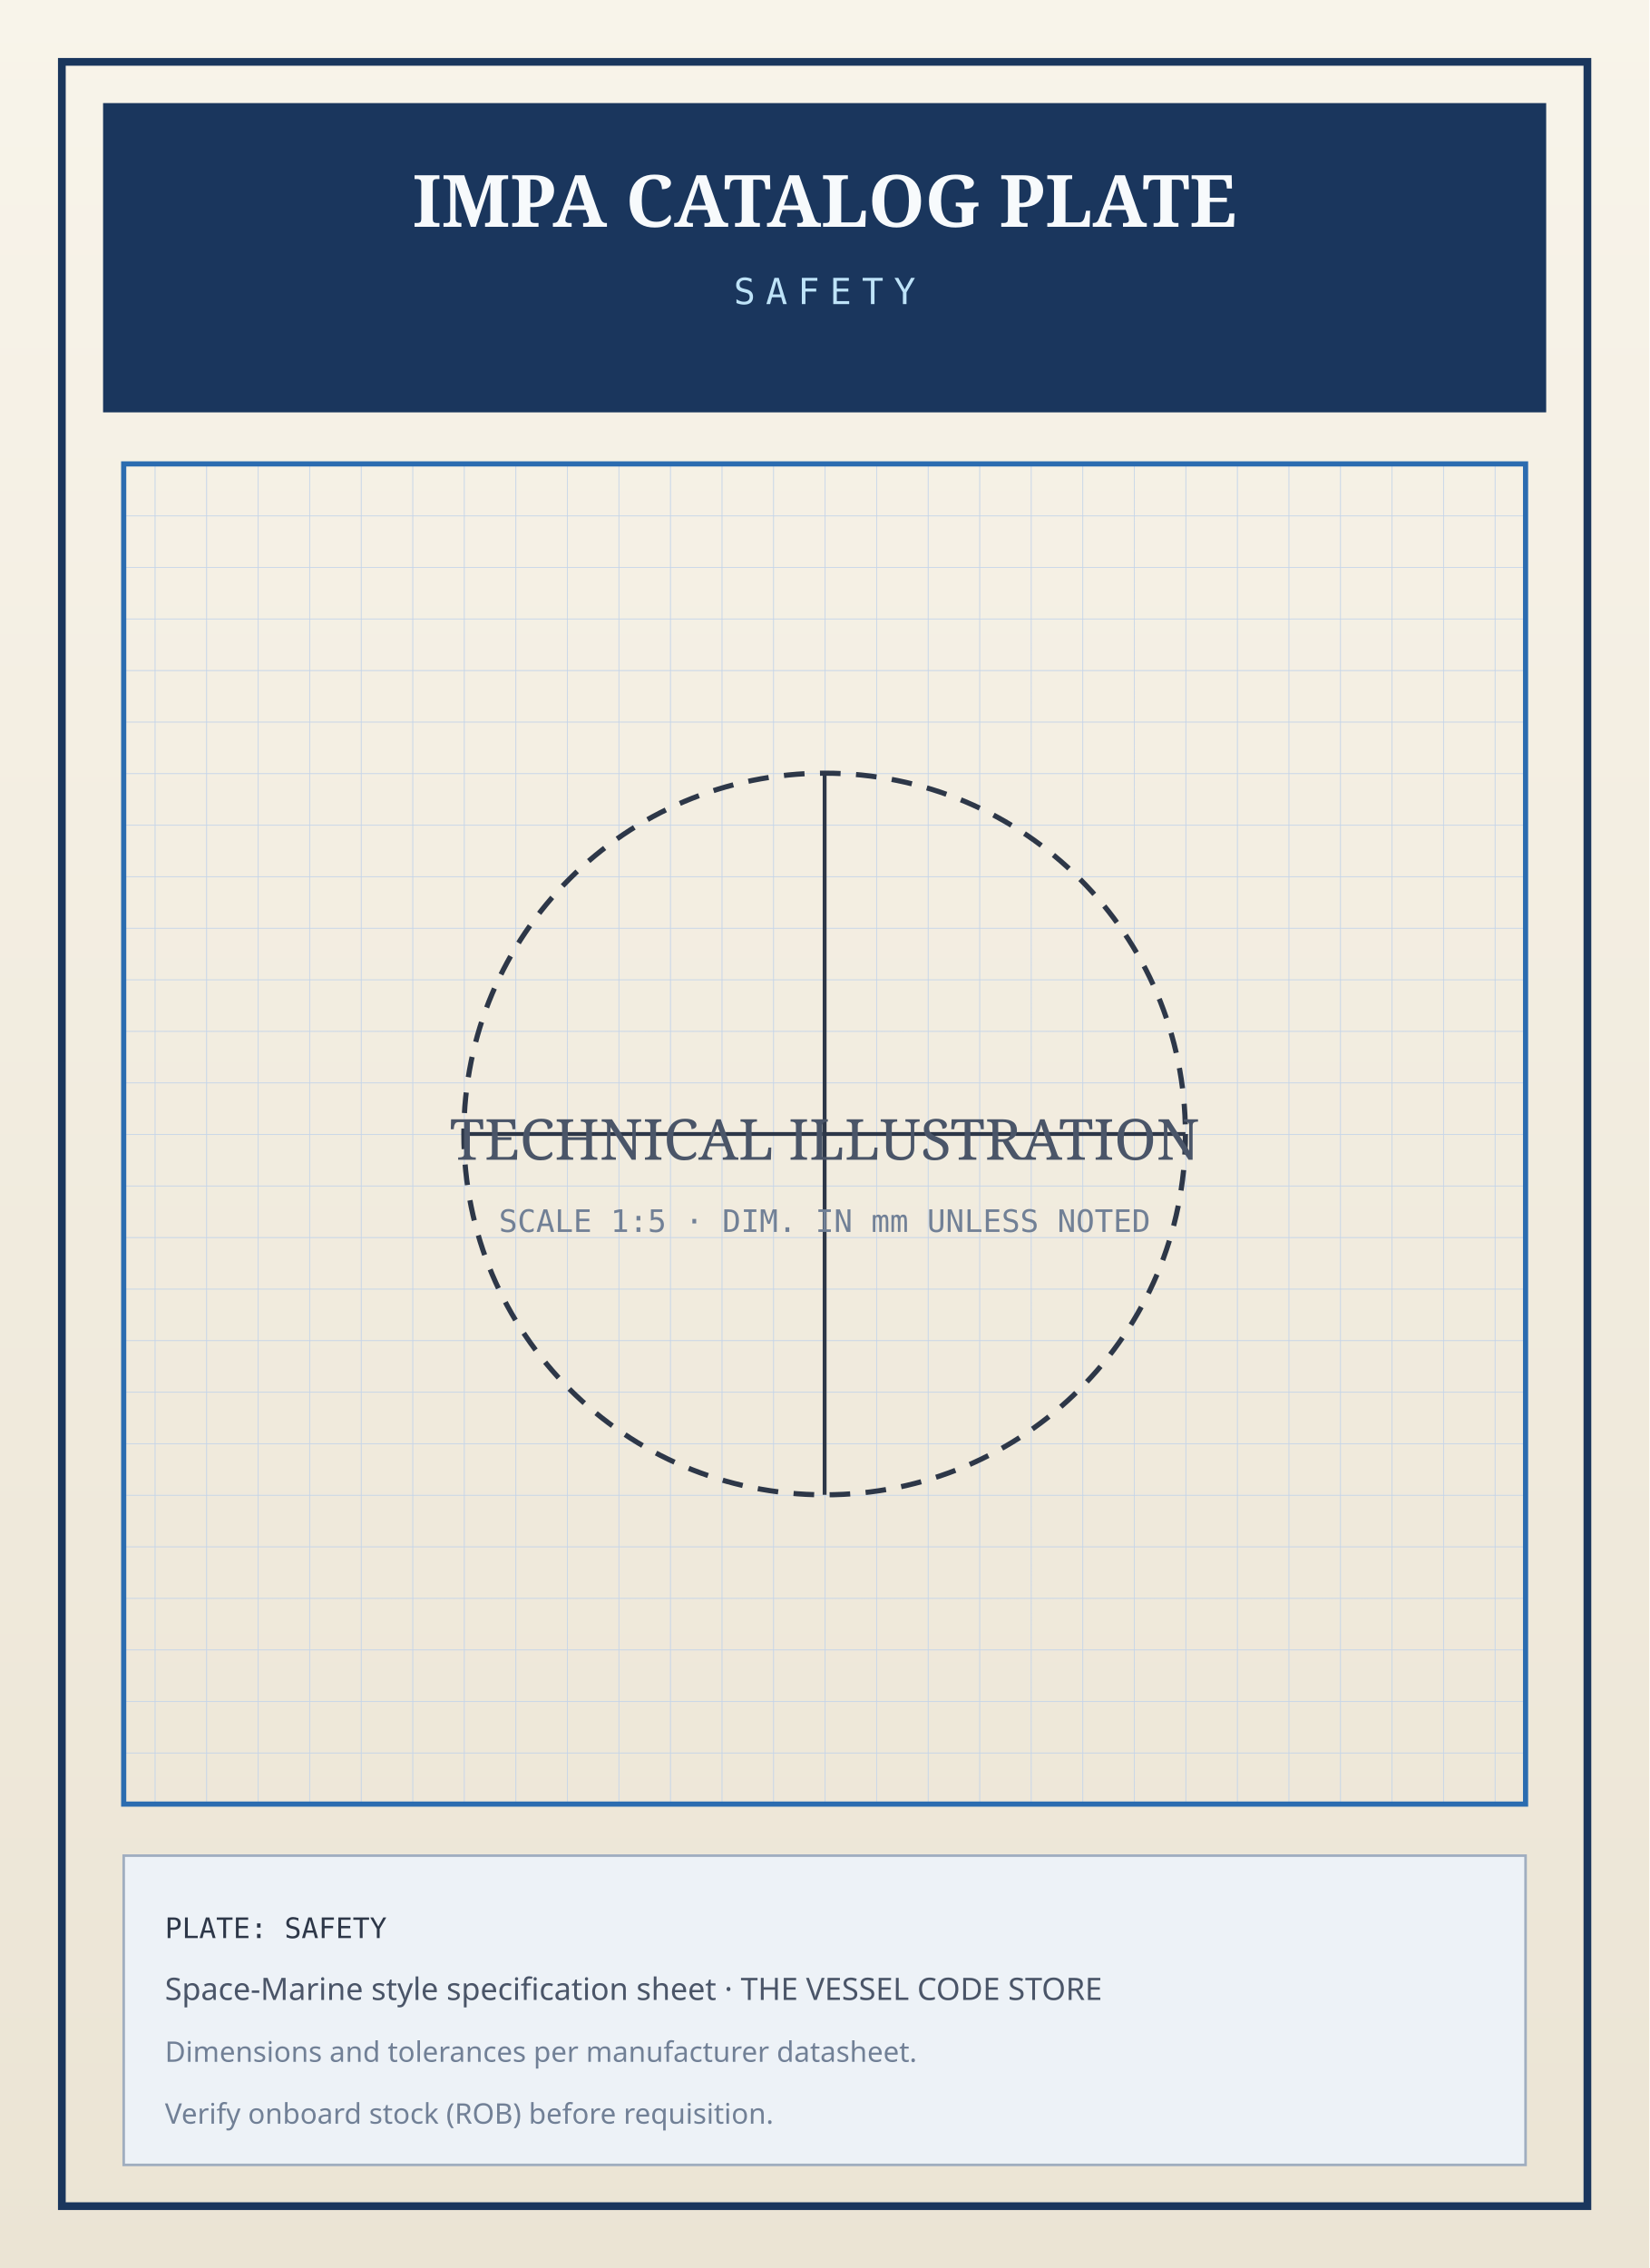
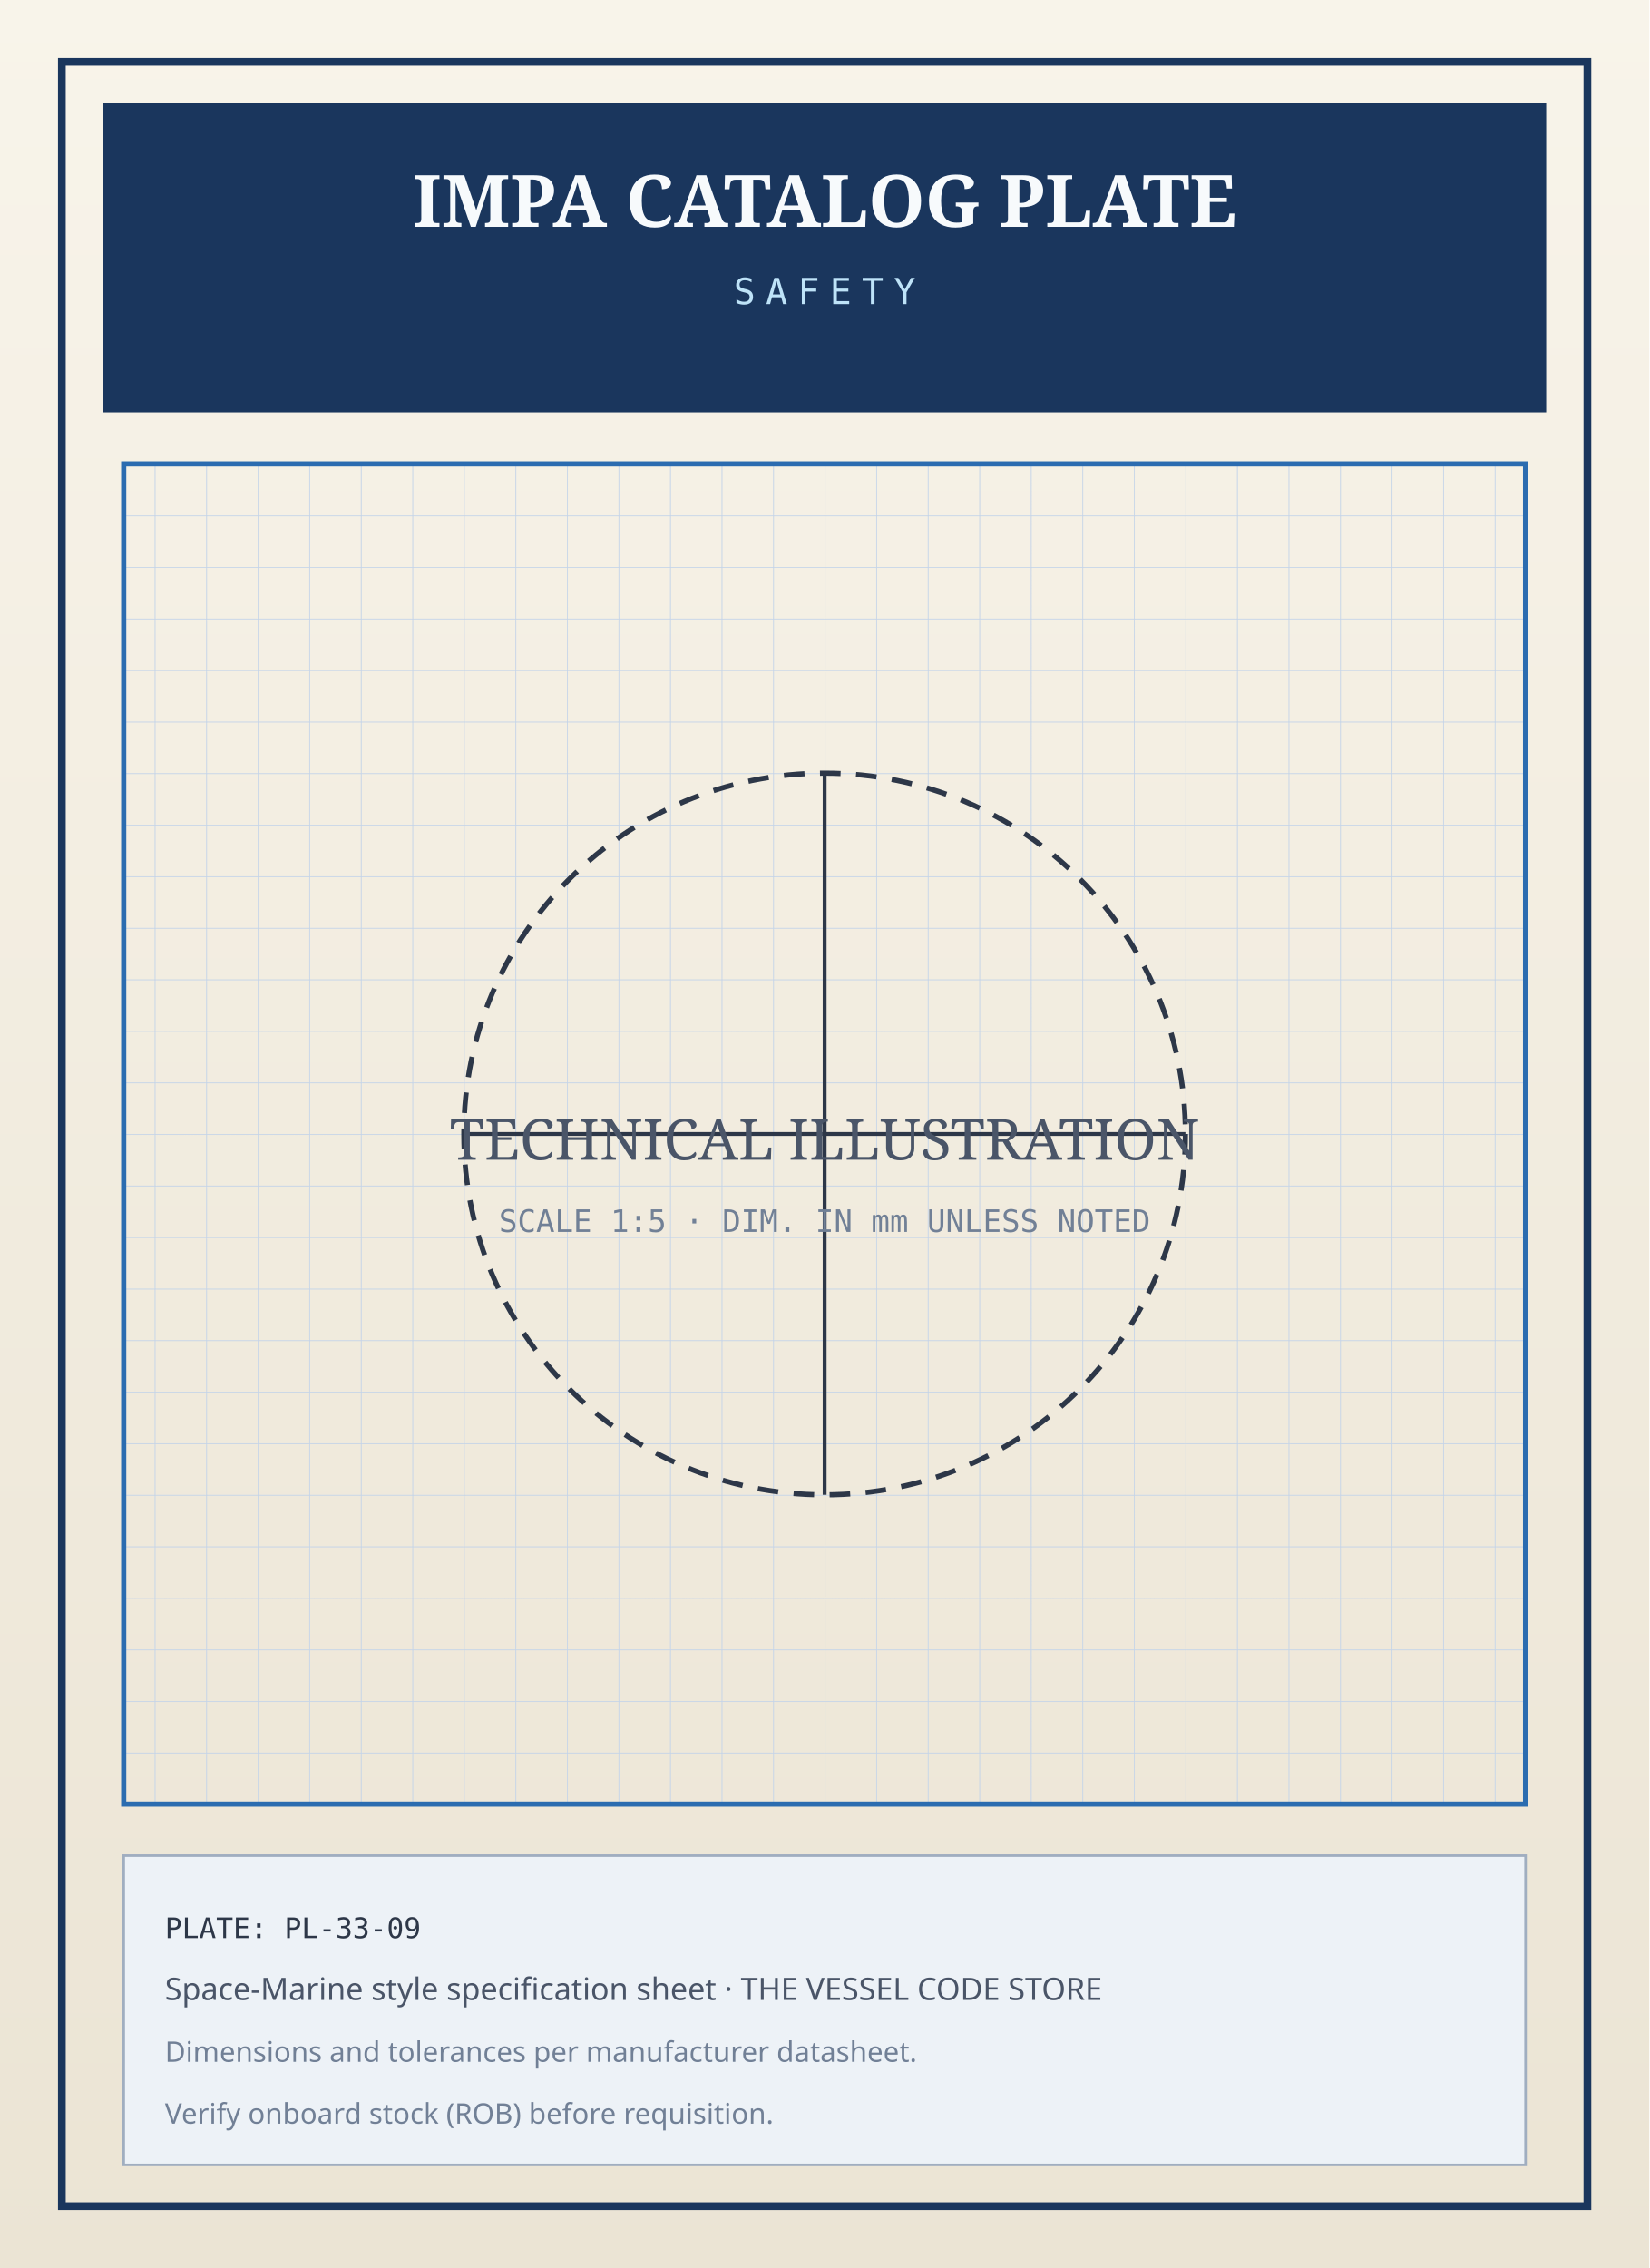
<svg xmlns="http://www.w3.org/2000/svg" viewBox="0 0 640 880" role="img" aria-label="SAFETY catalog plate">
  <defs>
    <pattern id="grid" width="20" height="20" patternUnits="userSpaceOnUse">
      <path d="M 20 0 L 0 0 0 20" fill="none" stroke="#c5d4e8" stroke-width="0.6" />
    </pattern>
    <linearGradient id="paper" x1="0" y1="0" x2="0" y2="1">
      <stop offset="0%" stop-color="#f8f4ea" />
      <stop offset="100%" stop-color="#ebe4d4" />
    </linearGradient>
  </defs>
  <rect width="640" height="880" fill="url(#paper)" />
  <rect x="24" y="24" width="592" height="832" fill="none" stroke="#1a365d" stroke-width="3" />
  <rect x="40" y="40" width="560" height="120" fill="#1a365d" />
  <text x="320" y="88" text-anchor="middle" fill="#f7fafc" font-family="Georgia, serif" font-size="28" font-weight="700">IMPA CATALOG PLATE</text>
  <text x="320" y="118" text-anchor="middle" fill="#bee3f8" font-family="ui-monospace, monospace" font-size="14" letter-spacing="4">SAFETY</text>
  <rect x="48" y="180" width="544" height="520" fill="url(#grid)" stroke="#2b6cb0" stroke-width="2" />
  <circle cx="320" cy="440" r="140" fill="none" stroke="#2d3748" stroke-width="2" stroke-dasharray="8 6" />
  <line x1="180" y1="440" x2="460" y2="440" stroke="#2d3748" stroke-width="1.5" />
  <line x1="320" y1="300" x2="320" y2="580" stroke="#2d3748" stroke-width="1.5" />
  <text x="320" y="450" text-anchor="middle" fill="#4a5568" font-family="Georgia, serif" font-size="22">TECHNICAL ILLUSTRATION</text>
  <text x="320" y="478" text-anchor="middle" fill="#718096" font-family="ui-monospace, monospace" font-size="12">SCALE 1:5 · DIM. IN mm UNLESS NOTED</text>
  <rect x="48" y="720" width="544" height="120" fill="#edf2f7" stroke="#a0aec0" stroke-width="1" />
-   <text x="64" y="752" fill="#2d3748" font-family="ui-monospace, monospace" font-size="11">PLATE: SAFETY</text>
+   <text x="64" y="752" fill="#2d3748" font-family="ui-monospace, monospace" font-size="11">PLATE: PL-33-09</text>
  <text x="64" y="776" fill="#4a5568" font-family="ui-sans-serif, system-ui" font-size="12">Space-Marine style specification sheet · THE VESSEL CODE STORE</text>
  <text x="64" y="800" fill="#718096" font-family="ui-sans-serif, system-ui" font-size="11">Dimensions and tolerances per manufacturer datasheet.</text>
  <text x="64" y="824" fill="#718096" font-family="ui-sans-serif, system-ui" font-size="11">Verify onboard stock (ROB) before requisition.</text>
</svg>
